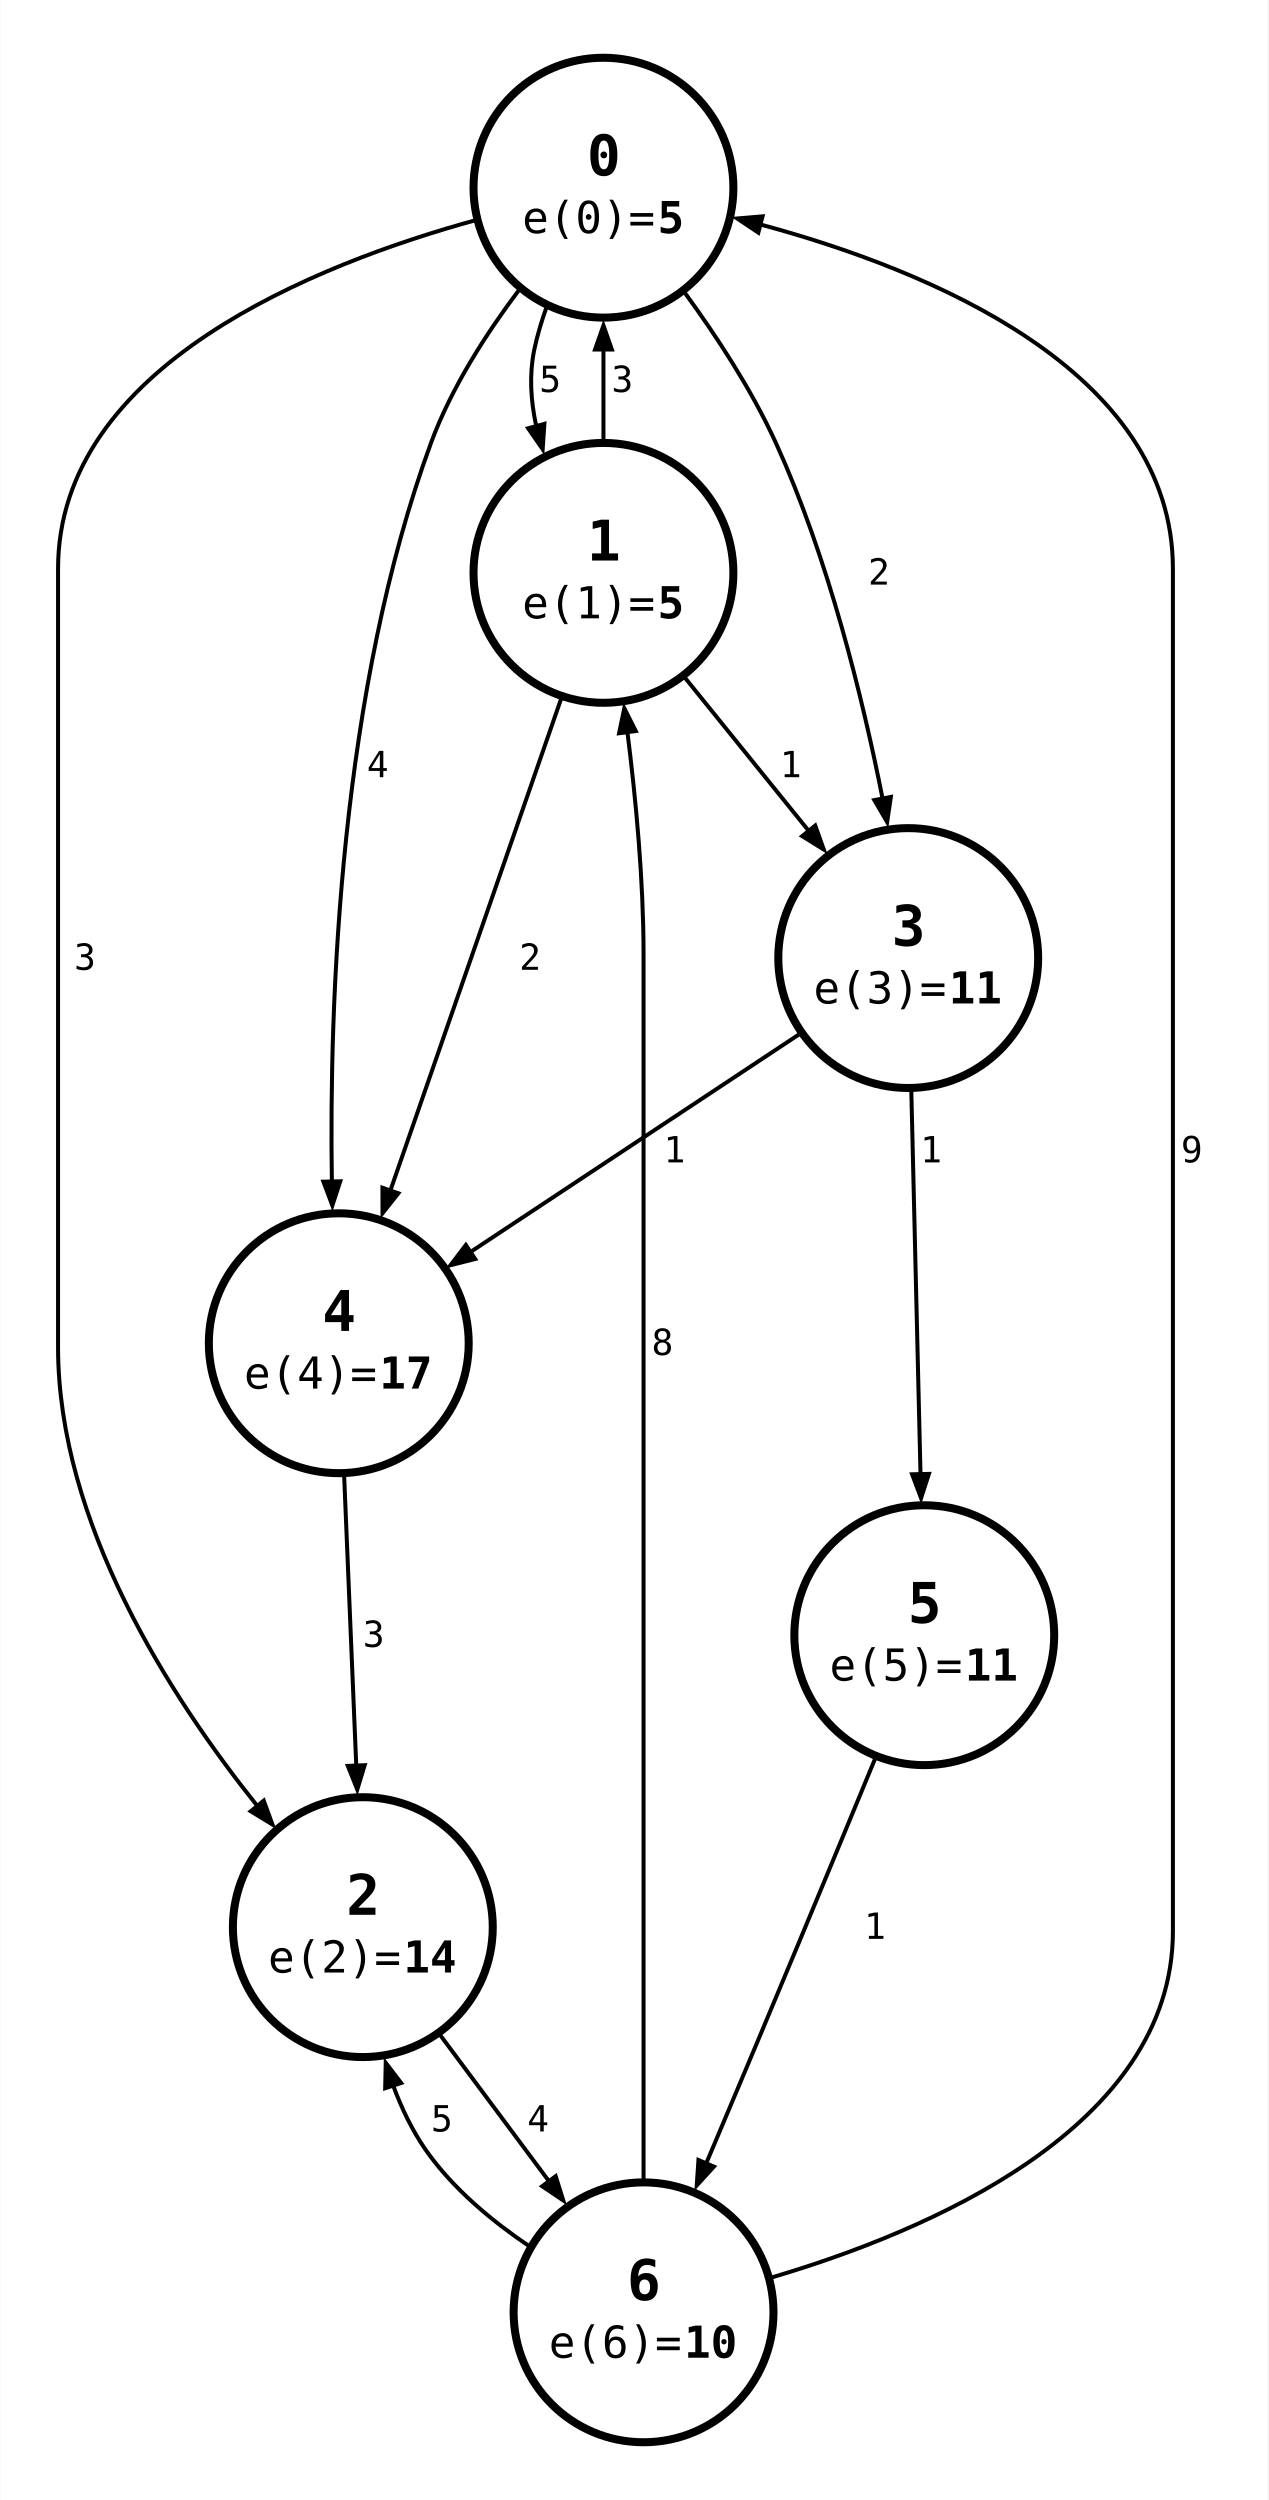
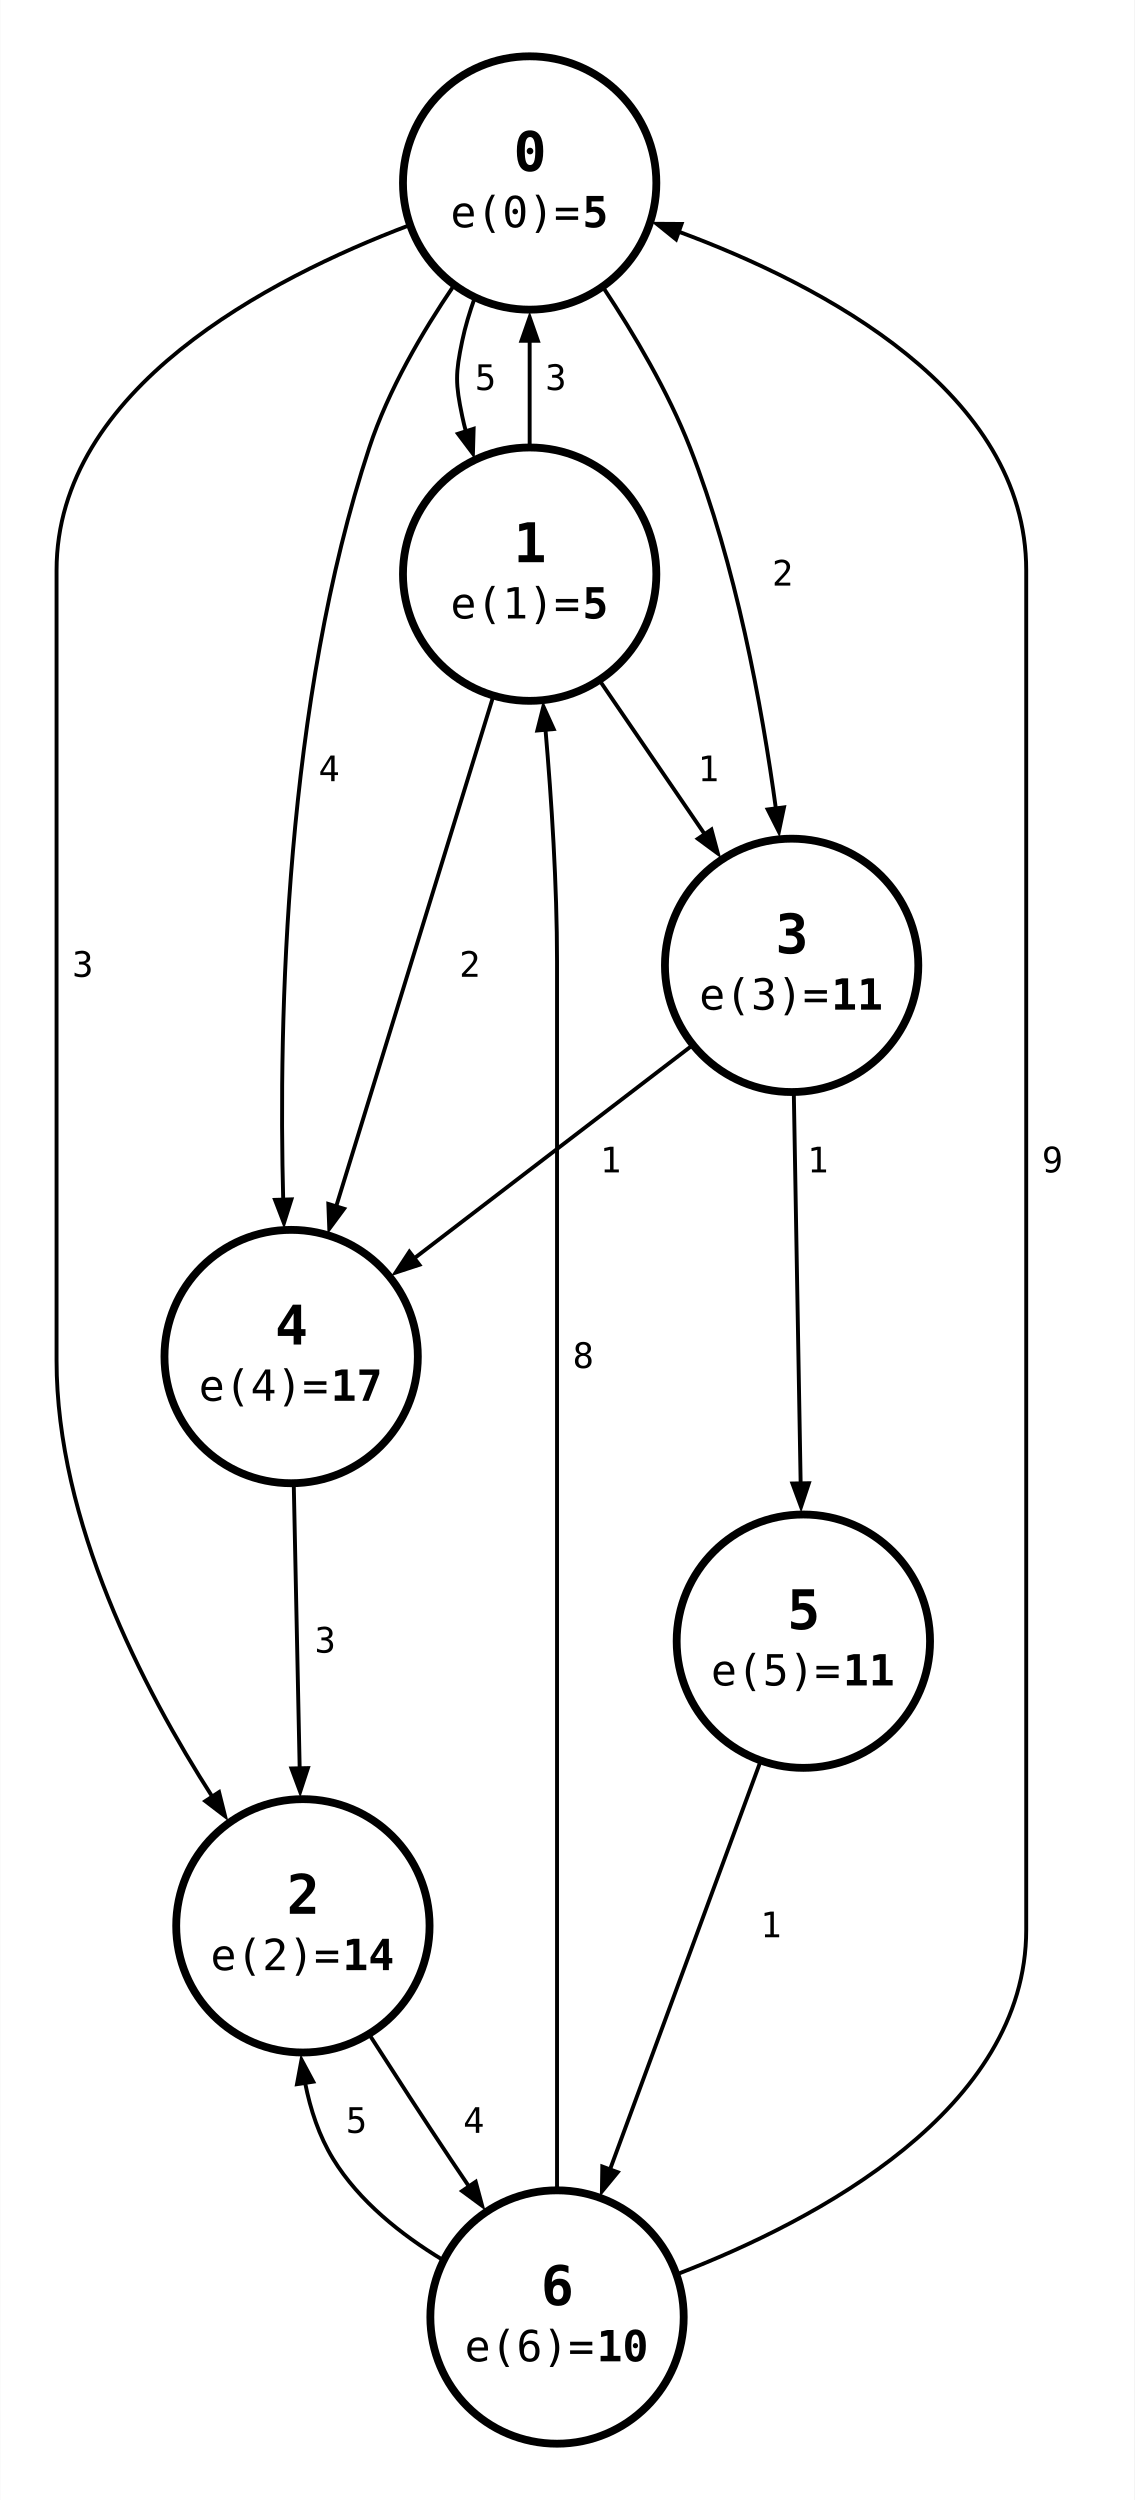
- <svg xmlns="http://www.w3.org/2000/svg" width="316pt" height="623pt" viewBox="0.00 0.00 316.05 623.40">
-   <g id="graph0" class="graph" transform="scale(1 1) rotate(0) translate(14.4 609)">
-     <polygon fill="white" stroke="none" points="-14.4,14.4 -14.4,-609 301.65,-609 301.65,14.4 -14.4,14.4" />
+ <svg xmlns="http://www.w3.org/2000/svg" width="290pt" height="639pt" viewBox="0.00 0.00 290.05 639.40">
+   <g id="graph0" class="graph" transform="scale(1 1) rotate(0) translate(14.4 625)">
+     <polygon fill="white" stroke="none" points="-14.4,14.4 -14.4,-625 275.65,-625 275.65,14.4 -14.4,14.4" />
    <g id="node1" class="node">
-       <ellipse fill="none" stroke="black" stroke-width="2" cx="136" cy="-562.2" rx="32.4" ry="32.4" />
-       <text text-anchor="start" x="131.88" y="-565.27" font-family="monospace" font-weight="bold" font-size="14.00">0</text>
-       <text text-anchor="start" x="115.75" y="-550.87" font-family="monospace" font-size="11.00">e(0)=</text>
-       <text text-anchor="start" x="149.5" y="-550.87" font-family="monospace" font-weight="bold" font-size="11.00">5</text>
+       <ellipse fill="none" stroke="black" stroke-width="2" cx="121" cy="-578.2" rx="32.4" ry="32.4" />
+       <text text-anchor="start" x="116.88" y="-581.27" font-family="monospace" font-weight="bold" font-size="14.00">0</text>
+       <text text-anchor="start" x="100.75" y="-566.87" font-family="monospace" font-size="11.00">e(0)=</text>
+       <text text-anchor="start" x="134.5" y="-566.87" font-family="monospace" font-weight="bold" font-size="11.00">5</text>
    </g>
    <g id="node2" class="node">
-       <ellipse fill="none" stroke="black" stroke-width="2" cx="136" cy="-466.15" rx="32.4" ry="32.4" />
-       <text text-anchor="start" x="131.88" y="-469.22" font-family="monospace" font-weight="bold" font-size="14.00">1</text>
-       <text text-anchor="start" x="115.75" y="-454.82" font-family="monospace" font-size="11.00">e(1)=</text>
-       <text text-anchor="start" x="149.5" y="-454.82" font-family="monospace" font-weight="bold" font-size="11.00">5</text>
+       <ellipse fill="none" stroke="black" stroke-width="2" cx="121" cy="-478.15" rx="32.4" ry="32.4" />
+       <text text-anchor="start" x="116.88" y="-481.22" font-family="monospace" font-weight="bold" font-size="14.00">1</text>
+       <text text-anchor="start" x="100.75" y="-466.82" font-family="monospace" font-size="11.00">e(1)=</text>
+       <text text-anchor="start" x="134.5" y="-466.82" font-family="monospace" font-weight="bold" font-size="11.00">5</text>
    </g>
    <g id="edge1" class="edge">
-       <path fill="none" stroke="black" d="M121.95,-532.82C120.64,-529.18 119.51,-525.45 118.75,-521.8 117.45,-515.57 117.87,-509.04 119.24,-502.75" />
-       <polygon fill="black" stroke="black" points="121.27,-503.31 120.84,-496.97 117.22,-502.2 121.27,-503.31" />
-       <text text-anchor="start" x="120" y="-511.25" font-family="monospace" font-size="9.00">5</text>
+       <path fill="none" stroke="black" d="M106.95,-548.82C105.64,-545.18 104.51,-541.45 103.75,-537.8 102,-529.43 102,-526.92 103.75,-518.55 104.04,-517.18 104.37,-515.8 104.75,-514.42" />
+       <polygon fill="black" stroke="black" points="106.67,-515.33 106.49,-508.97 102.67,-514.05 106.67,-515.33" />
+       <text text-anchor="start" x="107" y="-525.25" font-family="monospace" font-size="9.00">5</text>
    </g>
    <g id="node3" class="node">
-       <ellipse fill="none" stroke="black" stroke-width="2" cx="76" cy="-128.45" rx="32.4" ry="32.4" />
-       <text text-anchor="start" x="71.88" y="-131.52" font-family="monospace" font-weight="bold" font-size="14.00">2</text>
-       <text text-anchor="start" x="52.38" y="-117.12" font-family="monospace" font-size="11.00">e(2)=</text>
-       <text text-anchor="start" x="86.12" y="-117.12" font-family="monospace" font-weight="bold" font-size="11.00">14</text>
+       <ellipse fill="none" stroke="black" stroke-width="2" cx="63" cy="-132.45" rx="32.4" ry="32.4" />
+       <text text-anchor="start" x="58.88" y="-135.52" font-family="monospace" font-weight="bold" font-size="14.00">2</text>
+       <text text-anchor="start" x="39.38" y="-121.12" font-family="monospace" font-size="11.00">e(2)=</text>
+       <text text-anchor="start" x="73.12" y="-121.12" font-family="monospace" font-weight="bold" font-size="11.00">14</text>
    </g>
    <g id="edge2" class="edge">
-       <path fill="none" stroke="black" d="M104.46,-554.19C64.28,-543.18 0,-517.67 0,-467.15 0,-467.15 0,-467.15 0,-273.05 0,-229.34 27.85,-185.92 49.84,-158.47" />
-       <polygon fill="black" stroke="black" points="51.29,-160 53.47,-154.03 48.04,-157.34 51.29,-160" />
-       <text text-anchor="start" x="4" y="-367.17" font-family="monospace" font-size="9.00">3</text>
+       <path fill="none" stroke="black" d="M90.15,-567.36C54.3,-553.77 0,-525.52 0,-479.15 0,-479.15 0,-479.15 0,-277.05 0,-235.92 21.94,-193.33 39.93,-165.32" />
+       <polygon fill="black" stroke="black" points="41.56,-166.65 43.1,-160.49 38.05,-164.35 41.56,-166.65" />
+       <text text-anchor="start" x="4" y="-375.17" font-family="monospace" font-size="9.00">3</text>
    </g>
    <g id="node4" class="node">
-       <ellipse fill="none" stroke="black" stroke-width="2" cx="212" cy="-370.1" rx="32.4" ry="32.4" />
-       <text text-anchor="start" x="207.88" y="-373.17" font-family="monospace" font-weight="bold" font-size="14.00">3</text>
-       <text text-anchor="start" x="188.38" y="-358.77" font-family="monospace" font-size="11.00">e(3)=</text>
-       <text text-anchor="start" x="222.12" y="-358.77" font-family="monospace" font-weight="bold" font-size="11.00">11</text>
+       <ellipse fill="none" stroke="black" stroke-width="2" cx="188" cy="-378.1" rx="32.4" ry="32.4" />
+       <text text-anchor="start" x="183.88" y="-381.17" font-family="monospace" font-weight="bold" font-size="14.00">3</text>
+       <text text-anchor="start" x="164.38" y="-366.77" font-family="monospace" font-size="11.00">e(3)=</text>
+       <text text-anchor="start" x="198.12" y="-366.77" font-family="monospace" font-weight="bold" font-size="11.00">11</text>
    </g>
    <g id="edge3" class="edge">
-       <path fill="none" stroke="black" d="M156.14,-536.2C164.2,-525.18 172.98,-511.76 179,-498.55 191.99,-470.03 200.53,-435.5 205.66,-409.58" />
-       <polygon fill="black" stroke="black" points="207.67,-410.28 206.74,-404 203.54,-409.49 207.67,-410.28" />
-       <text text-anchor="start" x="202" y="-463.22" font-family="monospace" font-size="9.00">2</text>
+       <path fill="none" stroke="black" d="M139.85,-551.42C147.76,-539.5 156.4,-524.84 162,-510.55 173.71,-480.65 180.35,-444.78 183.99,-418.07" />
+       <polygon fill="black" stroke="black" points="186.05,-418.52 184.74,-412.29 181.88,-417.97 186.05,-418.52" />
+       <text text-anchor="start" x="183" y="-475.22" font-family="monospace" font-size="9.00">2</text>
    </g>
    <g id="node5" class="node">
-       <ellipse fill="none" stroke="black" stroke-width="2" cx="70" cy="-274.05" rx="32.4" ry="32.4" />
-       <text text-anchor="start" x="65.88" y="-277.12" font-family="monospace" font-weight="bold" font-size="14.00">4</text>
-       <text text-anchor="start" x="46.38" y="-262.73" font-family="monospace" font-size="11.00">e(4)=</text>
-       <text text-anchor="start" x="80.12" y="-262.73" font-family="monospace" font-weight="bold" font-size="11.00">17</text>
+       <ellipse fill="none" stroke="black" stroke-width="2" cx="60" cy="-278.05" rx="32.4" ry="32.4" />
+       <text text-anchor="start" x="55.88" y="-281.12" font-family="monospace" font-weight="bold" font-size="14.00">4</text>
+       <text text-anchor="start" x="36.38" y="-266.73" font-family="monospace" font-size="11.00">e(4)=</text>
+       <text text-anchor="start" x="70.12" y="-266.73" font-family="monospace" font-weight="bold" font-size="11.00">17</text>
    </g>
    <g id="edge4" class="edge">
-       <path fill="none" stroke="black" d="M115.1,-536.9C106.8,-525.9 98.05,-512.3 93,-498.55 70.39,-436.99 67.56,-359.88 68.28,-314.2" />
-       <polygon fill="black" stroke="black" points="70.37,-314.43 68.4,-308.39 66.17,-314.34 70.37,-314.43" />
-       <text text-anchor="start" x="77" y="-415.2" font-family="monospace" font-size="9.00">4</text>
+       <path fill="none" stroke="black" d="M101.63,-552C93.52,-540.08 84.85,-525.26 80,-510.55 58.51,-445.46 56.74,-364.79 57.97,-317.9" />
+       <polygon fill="black" stroke="black" points="60.07,-318.25 58.15,-312.18 55.87,-318.12 60.07,-318.25" />
+       <text text-anchor="start" x="67" y="-425.2" font-family="monospace" font-size="9.00">4</text>
    </g>
    <g id="edge5" class="edge">
-       <path fill="none" stroke="black" d="M136,-498.96C136,-506.31 136,-514.22 136,-521.85" />
-       <polygon fill="black" stroke="black" points="133.9,-521.85 136,-527.85 138.1,-521.85 133.9,-521.85" />
-       <text text-anchor="start" x="138" y="-511.25" font-family="monospace" font-size="9.00">3</text>
+       <path fill="none" stroke="black" d="M121,-510.82C121,-519.46 121,-528.93 121,-537.94" />
+       <polygon fill="black" stroke="black" points="118.9,-537.85 121,-543.85 123.1,-537.85 118.9,-537.85" />
+       <text text-anchor="start" x="125" y="-525.25" font-family="monospace" font-size="9.00">3</text>
    </g>
    <g id="edge6" class="edge">
-       <path fill="none" stroke="black" d="M155.97,-440.44C165.58,-428.55 177.19,-414.17 187.35,-401.6" />
-       <polygon fill="black" stroke="black" points="188.81,-403.14 190.95,-397.15 185.55,-400.5 188.81,-403.14" />
-       <text text-anchor="start" x="180" y="-415.2" font-family="monospace" font-size="9.00">1</text>
+       <path fill="none" stroke="black" d="M138.95,-450.87C147.22,-438.78 157.1,-424.32 165.82,-411.56" />
+       <polygon fill="black" stroke="black" points="167.49,-412.84 169.14,-406.7 164.02,-410.47 167.49,-412.84" />
+       <text text-anchor="start" x="164" y="-425.2" font-family="monospace" font-size="9.00">1</text>
    </g>
    <g id="edge7" class="edge">
-       <path fill="none" stroke="black" d="M125.54,-435.03C113.96,-401.66 95.27,-347.83 82.81,-311.96" />
-       <polygon fill="black" stroke="black" points="84.86,-311.44 80.91,-306.46 80.89,-312.82 84.86,-311.44" />
-       <text text-anchor="start" x="115" y="-367.17" font-family="monospace" font-size="9.00">2</text>
+       <path fill="none" stroke="black" d="M111.6,-446.63C100.78,-411.48 83,-353.75 71.4,-316.07" />
+       <polygon fill="black" stroke="black" points="73.53,-315.84 69.75,-310.73 69.51,-317.08 73.53,-315.84" />
+       <text text-anchor="start" x="103" y="-375.17" font-family="monospace" font-size="9.00">2</text>
    </g>
    <g id="node7" class="node">
-       <ellipse fill="none" stroke="black" stroke-width="2" cx="146" cy="-32.4" rx="32.4" ry="32.4" />
-       <text text-anchor="start" x="141.88" y="-35.47" font-family="monospace" font-weight="bold" font-size="14.00">6</text>
-       <text text-anchor="start" x="122.38" y="-21.07" font-family="monospace" font-size="11.00">e(6)=</text>
-       <text text-anchor="start" x="156.12" y="-21.07" font-family="monospace" font-weight="bold" font-size="11.00">10</text>
+       <ellipse fill="none" stroke="black" stroke-width="2" cx="128" cy="-32.4" rx="32.4" ry="32.4" />
+       <text text-anchor="start" x="123.88" y="-35.47" font-family="monospace" font-weight="bold" font-size="14.00">6</text>
+       <text text-anchor="start" x="104.38" y="-21.07" font-family="monospace" font-size="11.00">e(6)=</text>
+       <text text-anchor="start" x="138.12" y="-21.07" font-family="monospace" font-weight="bold" font-size="11.00">10</text>
    </g>
    <g id="edge8" class="edge">
-       <path fill="none" stroke="black" d="M95.13,-101.75C103.62,-90.35 113.68,-76.82 122.61,-64.82" />
-       <polygon fill="black" stroke="black" points="124.09,-66.35 125.99,-60.28 120.72,-63.84 124.09,-66.35" />
-       <text text-anchor="start" x="117" y="-77.5" font-family="monospace" font-size="9.00">4</text>
+       <path fill="none" stroke="black" d="M80.1,-104.47C86.51,-94.47 93.89,-83.07 100.75,-72.8 102.36,-70.39 104.04,-67.9 105.73,-65.41" />
+       <polygon fill="black" stroke="black" points="107.2,-66.99 108.85,-60.85 103.73,-64.62 107.2,-66.99" />
+       <text text-anchor="start" x="104" y="-79.5" font-family="monospace" font-size="9.00">4</text>
    </g>
    <g id="edge9" class="edge">
-       <path fill="none" stroke="black" d="M185.29,-351.41C161.89,-335.91 127.79,-313.33 102.75,-296.74" />
-       <polygon fill="black" stroke="black" points="104.01,-295.06 97.85,-293.5 101.69,-298.56 104.01,-295.06" />
-       <text text-anchor="start" x="151" y="-319.15" font-family="monospace" font-size="9.00">1</text>
+       <path fill="none" stroke="black" d="M162.4,-357.49C142,-341.86 113.33,-319.9 91.51,-303.19" />
+       <polygon fill="black" stroke="black" points="92.79,-301.52 86.75,-299.54 90.24,-304.86 92.79,-301.52" />
+       <text text-anchor="start" x="139" y="-325.15" font-family="monospace" font-size="9.00">1</text>
    </g>
    <g id="node6" class="node">
-       <ellipse fill="none" stroke="black" stroke-width="2" cx="216" cy="-201.25" rx="32.4" ry="32.4" />
-       <text text-anchor="start" x="211.88" y="-204.32" font-family="monospace" font-weight="bold" font-size="14.00">5</text>
-       <text text-anchor="start" x="192.38" y="-189.93" font-family="monospace" font-size="11.00">e(5)=</text>
-       <text text-anchor="start" x="226.12" y="-189.93" font-family="monospace" font-weight="bold" font-size="11.00">11</text>
+       <ellipse fill="none" stroke="black" stroke-width="2" cx="191" cy="-205.25" rx="32.4" ry="32.4" />
+       <text text-anchor="start" x="186.88" y="-208.32" font-family="monospace" font-weight="bold" font-size="14.00">5</text>
+       <text text-anchor="start" x="167.38" y="-193.93" font-family="monospace" font-size="11.00">e(5)=</text>
+       <text text-anchor="start" x="201.12" y="-193.93" font-family="monospace" font-weight="bold" font-size="11.00">11</text>
    </g>
    <g id="edge10" class="edge">
-       <path fill="none" stroke="black" d="M212.76,-337.32C213.42,-309.95 214.37,-270.36 215.07,-241.11" />
-       <polygon fill="black" stroke="black" points="217.16,-241.47 215.2,-235.42 212.96,-241.37 217.16,-241.47" />
-       <text text-anchor="start" x="215" y="-319.15" font-family="monospace" font-size="9.00">1</text>
+       <path fill="none" stroke="black" d="M188.56,-345.36C189.05,-317.16 189.78,-275.83 190.31,-245.55" />
+       <polygon fill="black" stroke="black" points="192.41,-245.65 190.41,-239.62 188.21,-245.58 192.41,-245.65" />
+       <text text-anchor="start" x="192" y="-325.15" font-family="monospace" font-size="9.00">1</text>
    </g>
    <g id="edge11" class="edge">
-       <path fill="none" stroke="black" d="M71.33,-241.18C72.22,-219.8 73.41,-191.49 74.36,-168.72" />
-       <polygon fill="black" stroke="black" points="76.46,-168.83 74.61,-162.74 72.26,-168.65 76.46,-168.83" />
-       <text text-anchor="start" x="76" y="-198.32" font-family="monospace" font-size="9.00">3</text>
+       <path fill="none" stroke="black" d="M60.67,-245.18C61.11,-223.8 61.7,-195.49 62.18,-172.72" />
+       <polygon fill="black" stroke="black" points="64.28,-172.79 62.3,-166.74 60.08,-172.7 64.28,-172.79" />
+       <text text-anchor="start" x="66" y="-202.32" font-family="monospace" font-size="9.00">3</text>
    </g>
    <g id="edge12" class="edge">
-       <path fill="none" stroke="black" d="M203.9,-170.84C193.23,-144.98 177.21,-106.34 163,-72.8 162.52,-71.67 162.03,-70.52 161.54,-69.36" />
-       <polygon fill="black" stroke="black" points="163.55,-68.73 159.26,-64.03 159.69,-70.38 163.55,-68.73" />
-       <text text-anchor="start" x="201" y="-125.52" font-family="monospace" font-size="9.00">1</text>
+       <path fill="none" stroke="black" d="M180.03,-174.49C169.31,-145.43 152.98,-101.13 141.48,-69.94" />
+       <polygon fill="black" stroke="black" points="143.52,-69.43 139.48,-64.52 139.58,-70.88 143.52,-69.43" />
+       <text text-anchor="start" x="180" y="-129.52" font-family="monospace" font-size="9.00">1</text>
    </g>
    <g id="edge13" class="edge">
-       <path fill="none" stroke="black" d="M177.62,-41C216.67,-52.49 278,-78.35 278,-127.45 278,-467.15 278,-467.15 278,-467.15 278,-516.77 217,-541.75 174.96,-553.07" />
-       <polygon fill="black" stroke="black" points="174.62,-550.99 169.33,-554.52 175.67,-555.05 174.62,-550.99" />
-       <text text-anchor="start" x="280" y="-319.15" font-family="monospace" font-size="9.00">9</text>
+       <path fill="none" stroke="black" d="M158.9,-43.43C194.46,-57.15 248,-85.45 248,-131.45 248,-479.15 248,-479.15 248,-479.15 248,-524.65 196.3,-552 158.87,-565.84" />
+       <polygon fill="black" stroke="black" points="158.44,-563.77 153.49,-567.76 159.85,-567.72 158.44,-563.77" />
+       <text text-anchor="start" x="252" y="-325.15" font-family="monospace" font-size="9.00">9</text>
    </g>
    <g id="edge14" class="edge">
-       <path fill="none" stroke="black" d="M146,-65.18C146,-83.4 146,-106.71 146,-127.45 146,-371.1 146,-371.1 146,-371.1 146,-389.49 144.09,-409.79 141.93,-426.81" />
-       <polygon fill="black" stroke="black" points="139.9,-426.16 141.2,-432.39 144.06,-426.71 139.9,-426.16" />
-       <text text-anchor="start" x="148" y="-271.12" font-family="monospace" font-size="9.00">8</text>
+       <path fill="none" stroke="black" d="M128,-65.19C128,-84.38 128,-109.32 128,-131.45 128,-379.1 128,-379.1 128,-379.1 128,-398.66 126.6,-420.36 125.05,-438.37" />
+       <polygon fill="black" stroke="black" points="122.96,-438.17 124.51,-444.33 127.14,-438.54 122.96,-438.17" />
+       <text text-anchor="start" x="132" y="-275.12" font-family="monospace" font-size="9.00">8</text>
    </g>
    <g id="edge15" class="edge">
-       <path fill="none" stroke="black" d="M117.56,-48.84C108.17,-55.17 98.43,-63.27 91.75,-72.8 88.29,-77.74 85.58,-83.43 83.46,-89.24" />
-       <polygon fill="black" stroke="black" points="81.57,-88.28 81.71,-94.63 85.56,-89.58 81.57,-88.28" />
-       <text text-anchor="start" x="93" y="-77.5" font-family="monospace" font-size="9.00">5</text>
+       <path fill="none" stroke="black" d="M98.65,-47.08C88.19,-53.43 77.37,-62 70.75,-72.8 67.16,-78.65 64.92,-85.45 63.57,-92.29" />
+       <polygon fill="black" stroke="black" points="61.49,-91.95 62.65,-98.2 65.65,-92.59 61.49,-91.95" />
+       <text text-anchor="start" x="74" y="-79.5" font-family="monospace" font-size="9.00">5</text>
    </g>
  </g>
</svg>
